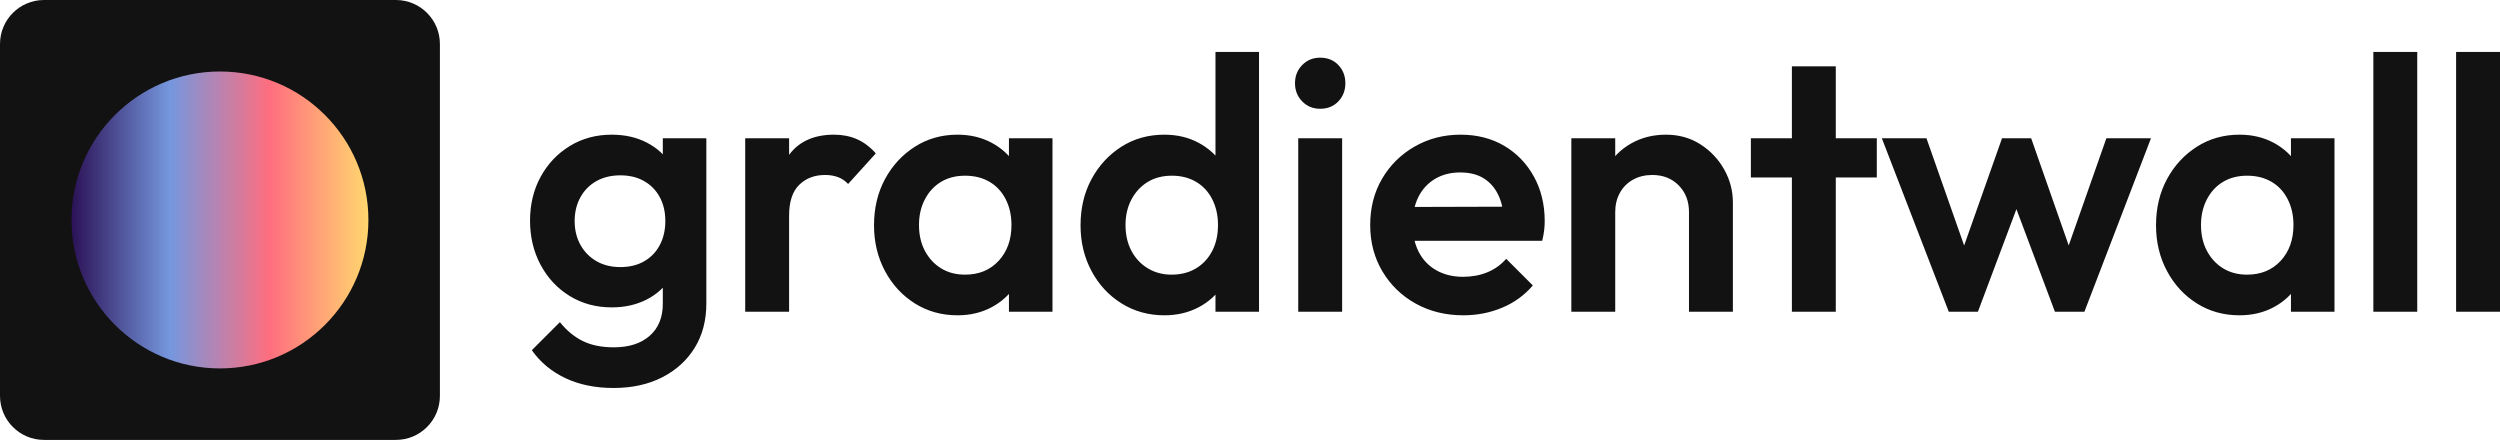
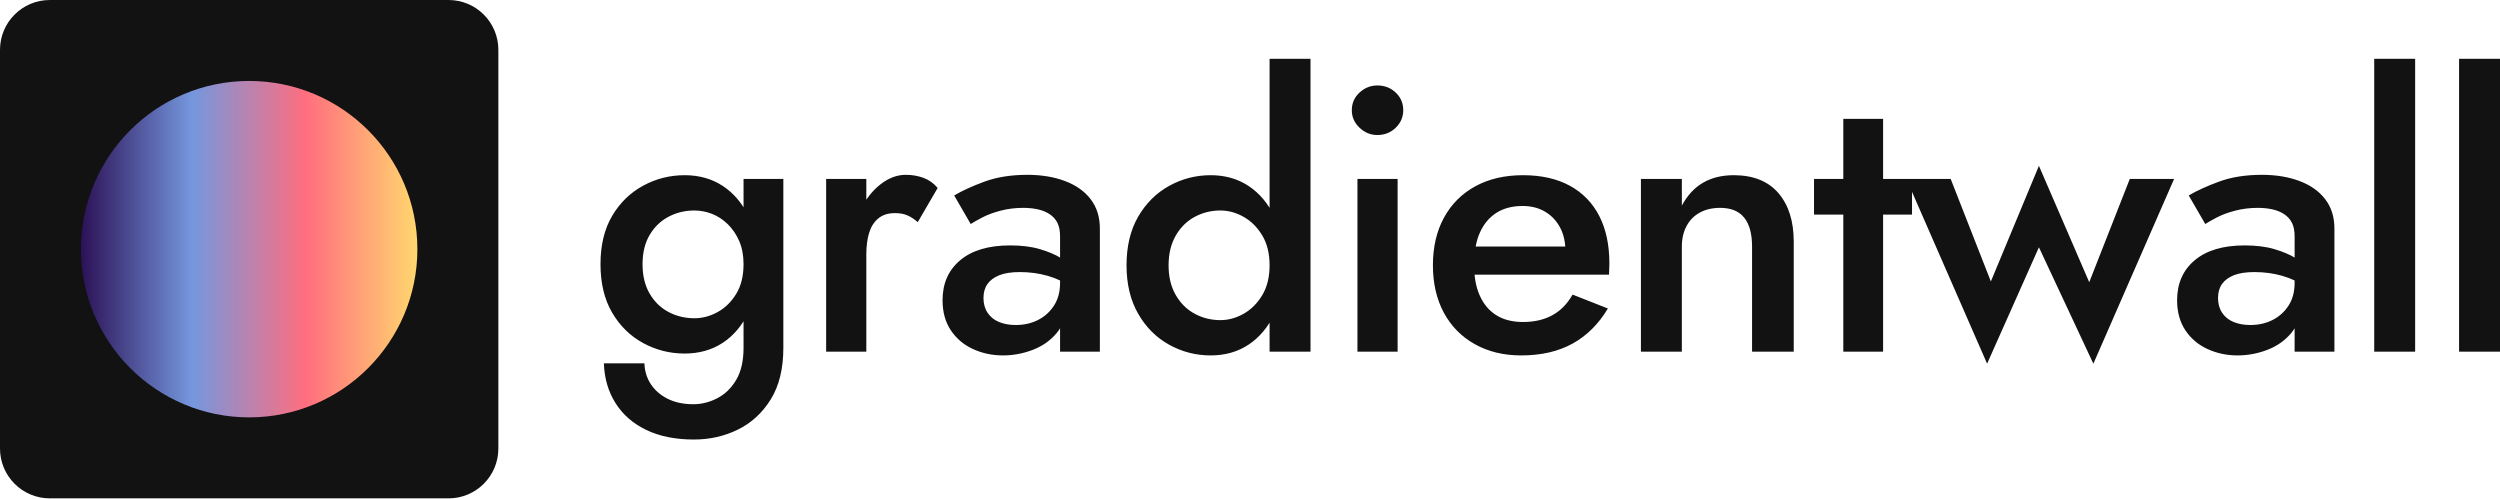
- <svg xmlns="http://www.w3.org/2000/svg" viewBox="0 -866.3 6948.1 1222.6" role="img" aria-label="gradientwall">
+ <svg xmlns="http://www.w3.org/2000/svg" viewBox="0 -936.6 6658.3 1327.3" role="img" aria-label="gradientwall">
  <defs>
-     <linearGradient id="g" gradientUnits="userSpaceOnUse" x1="195.6" y1="0" x2="1026.9" y2="0">
+     <linearGradient id="g" gradientUnits="userSpaceOnUse" x1="212.4" y1="0" x2="1114.9" y2="0">
      <stop offset="0.000" stop-color="#2b1055" />
      <stop offset="0.333" stop-color="#7597de" />
      <stop offset="0.667" stop-color="#ff6e7f" />
      <stop offset="1.000" stop-color="#ffd86e" />
    </linearGradient>
  </defs>
-   <rect x="0.0" y="-866.3" width="1222.6" height="1222.6" rx="122.3" fill="#121212" />
-   <circle cx="611.3" cy="-255.0" r="412.6" fill="url(#g)" />
-   <path transform="translate(1445.1 0)" fill="#121212" d="M260 212Q184 212 126.0 184.5Q68 157 33 107L111 29Q139 64 174.5 81.5Q210 99 261 99Q324 99 360.5 67.0Q397 35 397 -22V-141L418 -247L397 -354V-482H518V-23Q518 48 485.5 100.5Q453 153 395.0 182.5Q337 212 260 212ZM255 -12Q190 -12 138.5 -43.5Q87 -75 57.5 -130.0Q28 -185 28 -253Q28 -321 57.5 -375.0Q87 -429 138.5 -460.5Q190 -492 255 -492Q310 -492 352.5 -470.0Q395 -448 419.0 -409.5Q443 -371 444 -320V-183Q443 -133 418.5 -94.0Q394 -55 351.5 -33.5Q309 -12 255 -12ZM279 -124Q317 -124 345.0 -140.0Q373 -156 388.5 -185.0Q404 -214 404 -252Q404 -290 388.5 -318.5Q373 -347 345.0 -363.0Q317 -379 279 -379Q241 -379 212.5 -363.0Q184 -347 168.0 -318.0Q152 -289 152 -252Q152 -215 168.0 -186.0Q184 -157 212.5 -140.5Q241 -124 279 -124ZM626.0 0V-482H748.0V0ZM748.0 -267 703.0 -294Q708.0 -384 749.5 -438.0Q791.0 -492 873.0 -492Q908.0 -492 936.5 -479.5Q965.0 -467 989.0 -440L912.0 -355Q900.0 -368 884.0 -374.0Q868.0 -380 848.0 -380Q804.0 -380 776.0 -352.5Q748.0 -325 748.0 -267ZM1216.0 10Q1150.0 10 1097.5 -23.0Q1045.0 -56 1014.5 -113.0Q984.0 -170 984.0 -240Q984.0 -312 1014.5 -368.5Q1045.0 -425 1097.5 -458.5Q1150.0 -492 1216.0 -492Q1269.0 -492 1311.0 -469.5Q1353.0 -447 1377.5 -408.0Q1402.0 -369 1403.0 -320V-162Q1402.0 -112 1377.5 -73.5Q1353.0 -35 1311.0 -12.5Q1269.0 10 1216.0 10ZM1237.0 -103Q1295.0 -103 1330.5 -141.5Q1366.0 -180 1366.0 -241Q1366.0 -281 1350.0 -312.5Q1334.0 -344 1305.0 -361.0Q1276.0 -378 1237.0 -378Q1199.0 -378 1170.5 -361.0Q1142.0 -344 1125.5 -312.5Q1109.0 -281 1109.0 -241Q1109.0 -200 1125.5 -169.0Q1142.0 -138 1170.5 -120.5Q1199.0 -103 1237.0 -103ZM1359.0 0V-130L1379.0 -247L1359.0 -363V-482H1480.0V0ZM1791.0 10Q1725.0 10 1672.0 -23.0Q1619.0 -56 1588.5 -113.0Q1558.0 -170 1558.0 -240Q1558.0 -312 1588.5 -368.5Q1619.0 -425 1671.5 -458.5Q1724.0 -492 1791.0 -492Q1844.0 -492 1886.0 -469.5Q1928.0 -447 1953.5 -408.0Q1979.0 -369 1980.0 -320V-163Q1979.0 -114 1954.0 -74.5Q1929.0 -35 1886.5 -12.5Q1844.0 10 1791.0 10ZM1811.0 -103Q1850.0 -103 1879.0 -120.5Q1908.0 -138 1924.0 -169.0Q1940.0 -200 1940.0 -241Q1940.0 -281 1924.0 -312.5Q1908.0 -344 1879.0 -361.0Q1850.0 -378 1812.0 -378Q1773.0 -378 1744.5 -360.5Q1716.0 -343 1699.5 -312.0Q1683.0 -281 1683.0 -241Q1683.0 -200 1699.5 -169.0Q1716.0 -138 1745.0 -120.5Q1774.0 -103 1811.0 -103ZM2054.0 0H1933.0V-130L1953.0 -247L1933.0 -363V-722H2054.0ZM2163.0 0V-482H2285.0V0ZM2224.0 -564Q2194.0 -564 2174.0 -584.5Q2154.0 -605 2154.0 -635Q2154.0 -665 2174.0 -685.5Q2194.0 -706 2224.0 -706Q2255.0 -706 2274.5 -685.5Q2294.0 -665 2294.0 -635Q2294.0 -605 2274.5 -584.5Q2255.0 -564 2224.0 -564ZM2622.0 10Q2548.0 10 2489.5 -22.5Q2431.0 -55 2397.0 -112.0Q2363.0 -169 2363.0 -241Q2363.0 -313 2396.0 -369.5Q2429.0 -426 2486.5 -459.0Q2544.0 -492 2614.0 -492Q2683.0 -492 2735.5 -461.0Q2788.0 -430 2818.0 -375.5Q2848.0 -321 2848.0 -252Q2848.0 -240 2846.5 -226.5Q2845.0 -213 2841.0 -197H2441.0V-291L2782.0 -292L2735.0 -253Q2733.0 -296 2718.5 -325.5Q2704.0 -355 2678.0 -371.0Q2652.0 -387 2613.0 -387Q2573.0 -387 2543.0 -369.0Q2513.0 -351 2497.0 -319.0Q2481.0 -287 2481.0 -244Q2481.0 -199 2498.0 -166.0Q2515.0 -133 2547.0 -115.0Q2579.0 -97 2621.0 -97Q2658.0 -97 2688.5 -109.5Q2719.0 -122 2741.0 -147L2815.0 -73Q2780.0 -32 2729.5 -11.0Q2679.0 10 2622.0 10ZM3249.0 0V-277Q3249.0 -322 3220.5 -351.0Q3192.0 -380 3147.0 -380Q3117.0 -380 3093.5 -367.0Q3070.0 -354 3057.0 -330.5Q3044.0 -307 3044.0 -277L2997.0 -302Q2997.0 -358 3021.0 -400.5Q3045.0 -443 3088.0 -467.5Q3131.0 -492 3185.0 -492Q3239.0 -492 3281.0 -465.0Q3323.0 -438 3347.0 -395.0Q3371.0 -352 3371.0 -304V0ZM2922.0 0V-482H3044.0V0ZM3535.0 0V-682H3657.0V0ZM3421.0 -373V-482H3771.0V-373ZM3971.0 0 3785.0 -482H3909.0L4032.0 -132L3995.0 -131L4119.0 -482H4200.0L4323.0 -131L4286.0 -132L4409.0 -482H4533.0L4348.0 0H4266.0L4141.0 -333H4177.0L4052.0 0ZM4779.0 10Q4713.0 10 4660.5 -23.0Q4608.0 -56 4577.5 -113.0Q4547.0 -170 4547.0 -240Q4547.0 -312 4577.5 -368.5Q4608.0 -425 4660.5 -458.5Q4713.0 -492 4779.0 -492Q4832.0 -492 4874.0 -469.5Q4916.0 -447 4940.5 -408.0Q4965.0 -369 4966.0 -320V-162Q4965.0 -112 4940.5 -73.5Q4916.0 -35 4874.0 -12.5Q4832.0 10 4779.0 10ZM4800.0 -103Q4858.0 -103 4893.5 -141.5Q4929.0 -180 4929.0 -241Q4929.0 -281 4913.0 -312.5Q4897.0 -344 4868.0 -361.0Q4839.0 -378 4800.0 -378Q4762.0 -378 4733.5 -361.0Q4705.0 -344 4688.5 -312.5Q4672.0 -281 4672.0 -241Q4672.0 -200 4688.5 -169.0Q4705.0 -138 4733.5 -120.5Q4762.0 -103 4800.0 -103ZM4922.0 0V-130L4942.0 -247L4922.0 -363V-482H5043.0V0ZM5151.0 0V-722H5273.0V0ZM5381.0 0V-722H5503.0V0Z" />
+   <rect x="0.0" y="-936.6" width="1327.3" height="1327.3" rx="132.7" fill="#121212" />
+   <circle cx="663.6" cy="-273.0" r="448.0" fill="url(#g)" />
+   <path transform="translate(1565.3 0)" fill="#121212" d="M43 31Q45 91 74.0 137.0Q103 183 156.0 208.5Q209 234 283 234Q346 234 400.0 207.5Q454 181 487.5 127.0Q521 73 521 -10V-460H415V-10Q415 42 395.5 75.0Q376 108 345.0 124.0Q314 140 281 140Q242 140 213.0 125.5Q184 111 168.0 86.5Q152 62 151 31ZM34 -233Q34 -157 65.0 -104.0Q96 -51 147.5 -23.0Q199 5 258 5Q316 5 359.5 -23.5Q403 -52 428.5 -105.5Q454 -159 454 -233Q454 -308 428.5 -360.5Q403 -413 359.5 -441.5Q316 -470 258 -470Q199 -470 147.5 -442.0Q96 -414 65.0 -361.5Q34 -309 34 -233ZM146 -233Q146 -279 165.0 -311.0Q184 -343 215.5 -359.5Q247 -376 284 -376Q308 -376 331.0 -367.0Q354 -358 373.0 -339.5Q392 -321 403.5 -294.5Q415 -268 415 -233Q415 -186 395.5 -154.0Q376 -122 346.0 -105.5Q316 -89 284 -89Q247 -89 215.5 -105.5Q184 -122 165.0 -154.5Q146 -187 146 -233ZM742.0 -460H635.0V0H742.0ZM879.0 -345 932.0 -436Q916.0 -455 894.0 -463.0Q872.0 -471 847.0 -471Q812.0 -471 779.5 -445.5Q747.0 -420 726.5 -377.5Q706.0 -335 706.0 -280L742.0 -259Q742.0 -292 749.5 -316.5Q757.0 -341 774.0 -355.0Q791.0 -369 818.0 -369Q838.0 -369 851.5 -363.0Q865.0 -357 879.0 -345ZM1054.0 -143Q1054.0 -165 1064.5 -180.0Q1075.0 -195 1096.0 -203.5Q1117.0 -212 1151.0 -212Q1190.0 -212 1225.0 -202.0Q1260.0 -192 1291.0 -170V-225Q1282.0 -236 1260.0 -249.5Q1238.0 -263 1204.5 -273.0Q1171.0 -283 1125.0 -283Q1039.0 -283 992.0 -243.5Q945.0 -204 945.0 -137Q945.0 -90 967.0 -57.0Q989.0 -24 1026.0 -7.0Q1063.0 10 1106.0 10Q1146.0 10 1184.5 -4.5Q1223.0 -19 1248.5 -49.0Q1274.0 -79 1274.0 -123L1258.0 -183Q1258.0 -148 1242.0 -123.0Q1226.0 -98 1199.5 -84.5Q1173.0 -71 1140.0 -71Q1115.0 -71 1095.5 -79.0Q1076.0 -87 1065.0 -103.5Q1054.0 -120 1054.0 -143ZM1020.0 -340Q1031.0 -347 1051.0 -357.5Q1071.0 -368 1099.5 -375.5Q1128.0 -383 1160.0 -383Q1181.0 -383 1199.0 -379.0Q1217.0 -375 1230.5 -366.0Q1244.0 -357 1251.0 -343.0Q1258.0 -329 1258.0 -307V0H1364.0V-328Q1364.0 -374 1339.5 -406.0Q1315.0 -438 1271.0 -454.5Q1227.0 -471 1171.0 -471Q1106.0 -471 1057.0 -453.0Q1008.0 -435 976.0 -416ZM1816.0 -780V0H1925.0V-780ZM1435.0 -230Q1435.0 -155 1466.0 -101.0Q1497.0 -47 1548.5 -18.5Q1600.0 10 1659.0 10Q1717.0 10 1760.5 -19.0Q1804.0 -48 1829.5 -102.0Q1855.0 -156 1855.0 -230Q1855.0 -305 1829.5 -358.5Q1804.0 -412 1760.5 -441.0Q1717.0 -470 1659.0 -470Q1600.0 -470 1548.5 -441.5Q1497.0 -413 1466.0 -359.5Q1435.0 -306 1435.0 -230ZM1547.0 -230Q1547.0 -276 1566.0 -309.0Q1585.0 -342 1616.5 -359.0Q1648.0 -376 1685.0 -376Q1717.0 -376 1747.0 -359.0Q1777.0 -342 1796.5 -309.5Q1816.0 -277 1816.0 -230Q1816.0 -183 1796.5 -150.5Q1777.0 -118 1747.0 -101.0Q1717.0 -84 1685.0 -84Q1648.0 -84 1616.5 -101.0Q1585.0 -118 1566.0 -151.0Q1547.0 -184 1547.0 -230ZM2035.0 -643Q2035.0 -616 2055.5 -596.5Q2076.0 -577 2103.0 -577Q2132.0 -577 2152.0 -596.5Q2172.0 -616 2172.0 -643Q2172.0 -671 2152.0 -690.0Q2132.0 -709 2103.0 -709Q2076.0 -709 2055.5 -690.0Q2035.0 -671 2035.0 -643ZM2050.0 -460V0H2157.0V-460ZM2486.0 10Q2566.0 10 2623.0 -21.5Q2680.0 -53 2717.0 -115L2623.0 -152Q2602.0 -115 2569.0 -97.0Q2536.0 -79 2491.0 -79Q2449.0 -79 2420.0 -97.0Q2391.0 -115 2375.5 -150.0Q2360.0 -185 2361.0 -234Q2361.0 -284 2376.5 -318.0Q2392.0 -352 2420.5 -370.0Q2449.0 -388 2490.0 -388Q2524.0 -388 2549.5 -373.0Q2575.0 -358 2589.5 -331.0Q2604.0 -304 2604.0 -267Q2604.0 -260 2600.5 -250.0Q2597.0 -240 2594.0 -234L2627.0 -280H2316.0V-205H2720.0Q2720.0 -209 2720.5 -218.0Q2721.0 -227 2721.0 -235Q2721.0 -309 2694.0 -361.5Q2667.0 -414 2615.5 -442.0Q2564.0 -470 2491.0 -470Q2418.0 -470 2364.0 -440.5Q2310.0 -411 2280.5 -357.0Q2251.0 -303 2251.0 -230Q2251.0 -158 2280.0 -104.0Q2309.0 -50 2362.5 -20.0Q2416.0 10 2486.0 10ZM3101.0 -280V0H3212.0V-293Q3212.0 -375 3171.0 -422.5Q3130.0 -470 3052.0 -470Q3005.0 -470 2970.5 -450.0Q2936.0 -430 2914.0 -389V-460H2805.0V0H2914.0V-280Q2914.0 -311 2926.5 -334.5Q2939.0 -358 2962.0 -370.5Q2985.0 -383 3016.0 -383Q3059.0 -383 3080.0 -357.0Q3101.0 -331 3101.0 -280ZM3266.0 -460V-365H3527.0V-460ZM3344.0 -620V0H3450.0V-620ZM3512.0 -460 3727.0 32 3865.0 -278 4010.0 32 4225.0 -460H4107.0L3999.0 -185L3865.0 -495L3737.0 -187L3630.0 -460ZM4342.0 -143Q4342.0 -165 4352.5 -180.0Q4363.0 -195 4384.0 -203.5Q4405.0 -212 4439.0 -212Q4478.0 -212 4513.0 -202.0Q4548.0 -192 4579.0 -170V-225Q4570.0 -236 4548.0 -249.5Q4526.0 -263 4492.5 -273.0Q4459.0 -283 4413.0 -283Q4327.0 -283 4280.0 -243.5Q4233.0 -204 4233.0 -137Q4233.0 -90 4255.0 -57.0Q4277.0 -24 4314.0 -7.0Q4351.0 10 4394.0 10Q4434.0 10 4472.5 -4.5Q4511.0 -19 4536.5 -49.0Q4562.0 -79 4562.0 -123L4546.0 -183Q4546.0 -148 4530.0 -123.0Q4514.0 -98 4487.5 -84.5Q4461.0 -71 4428.0 -71Q4403.0 -71 4383.5 -79.0Q4364.0 -87 4353.0 -103.5Q4342.0 -120 4342.0 -143ZM4308.0 -340Q4319.0 -347 4339.0 -357.5Q4359.0 -368 4387.5 -375.5Q4416.0 -383 4448.0 -383Q4469.0 -383 4487.0 -379.0Q4505.0 -375 4518.5 -366.0Q4532.0 -357 4539.0 -343.0Q4546.0 -329 4546.0 -307V0H4652.0V-328Q4652.0 -374 4627.5 -406.0Q4603.0 -438 4559.0 -454.5Q4515.0 -471 4459.0 -471Q4394.0 -471 4345.0 -453.0Q4296.0 -435 4264.0 -416ZM4758.0 -780V0H4867.0V-780ZM4984.0 -780V0H5093.0V-780Z" />
</svg>
